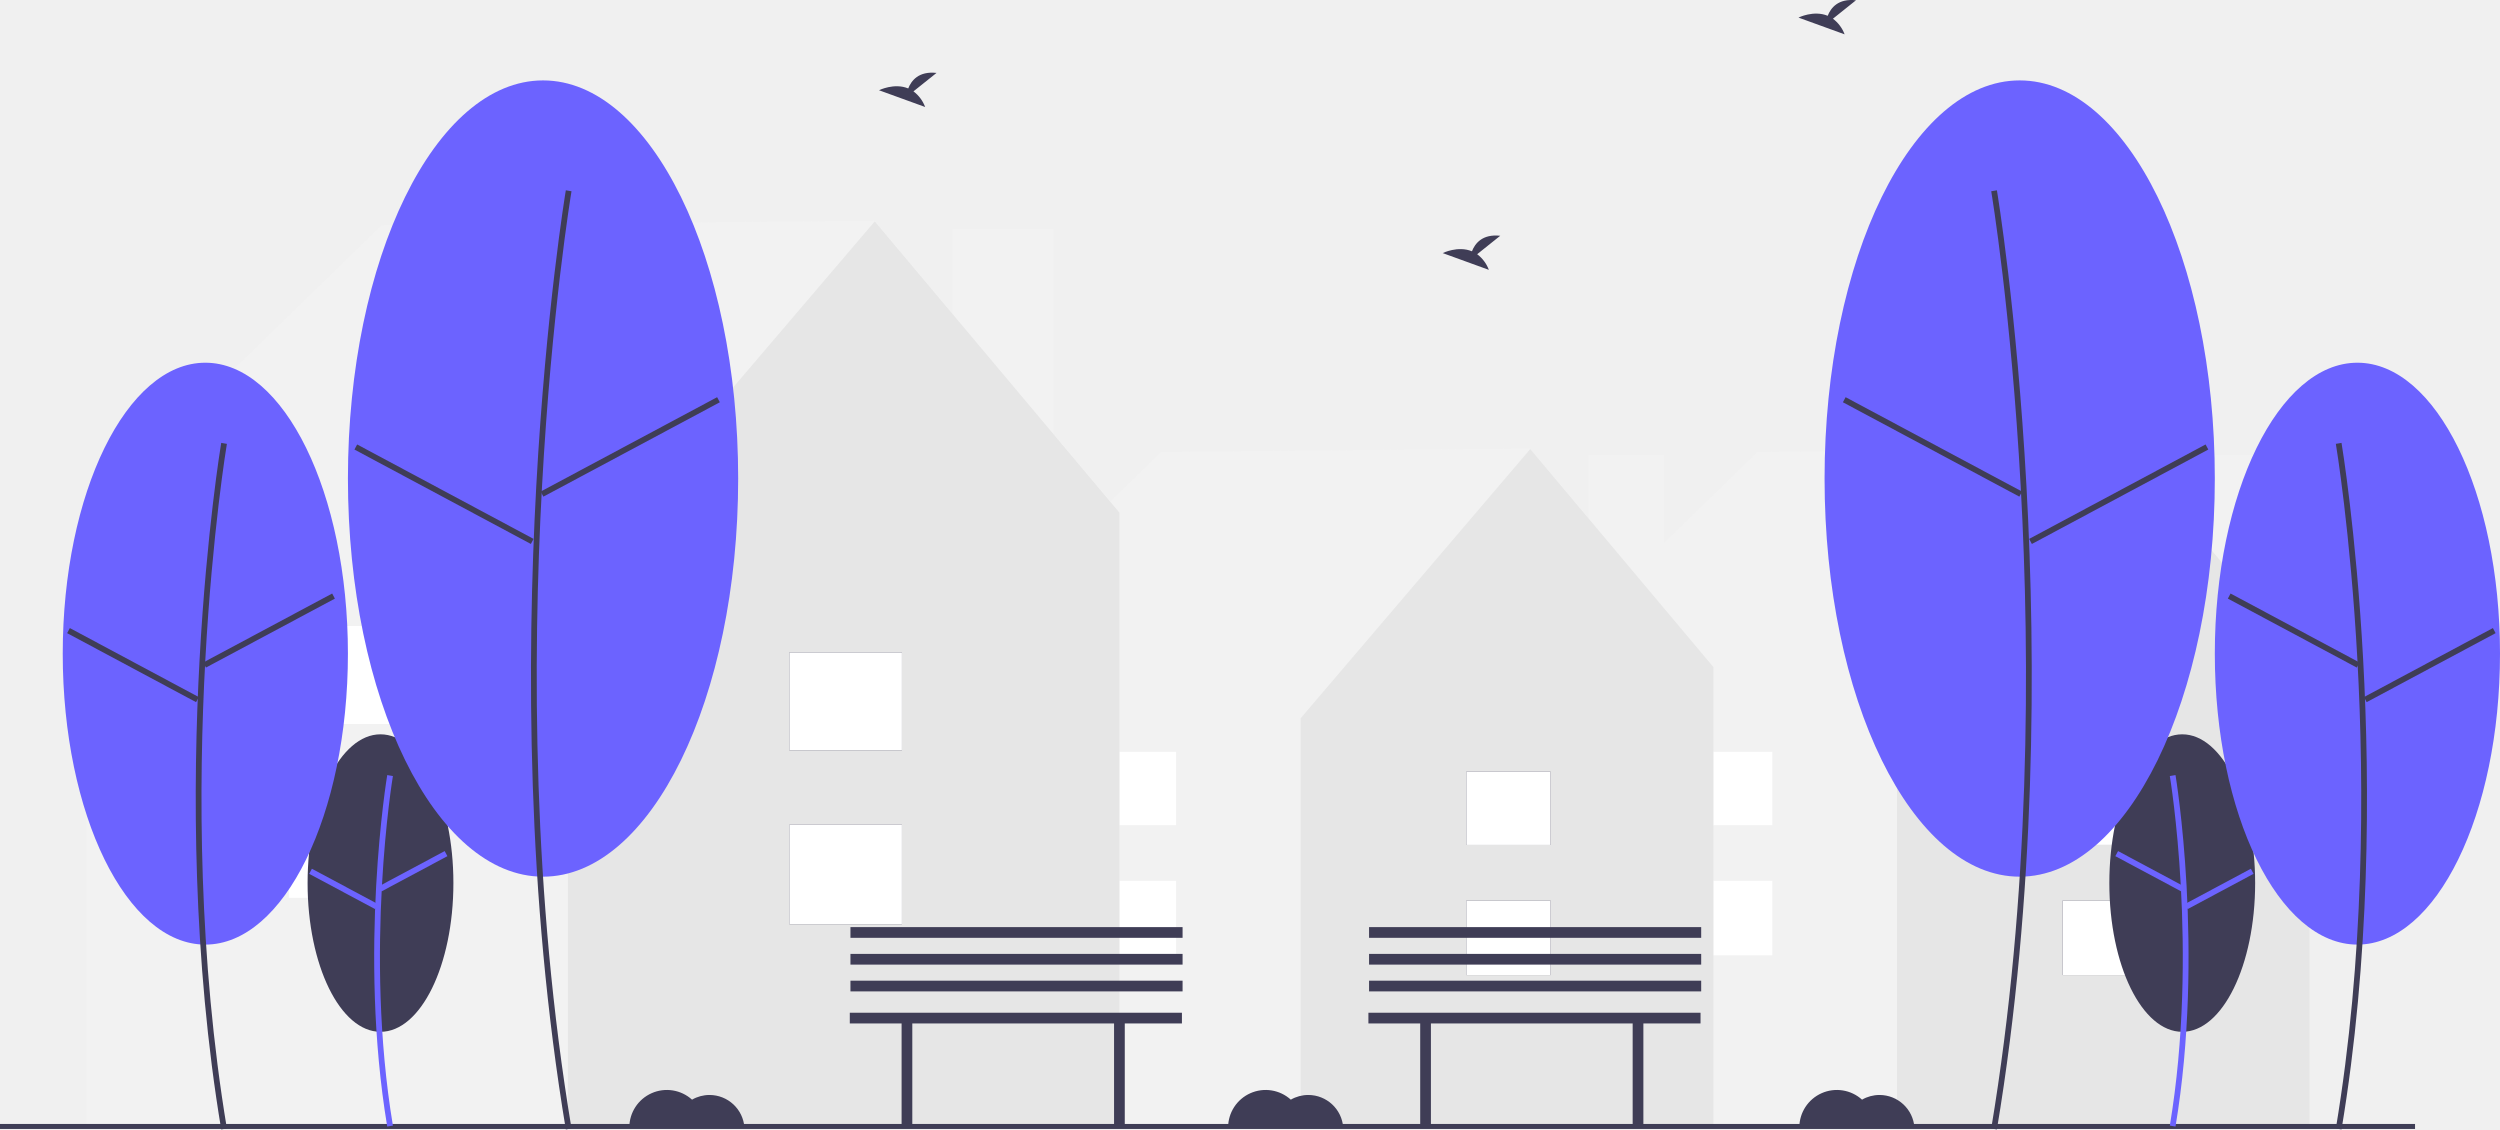
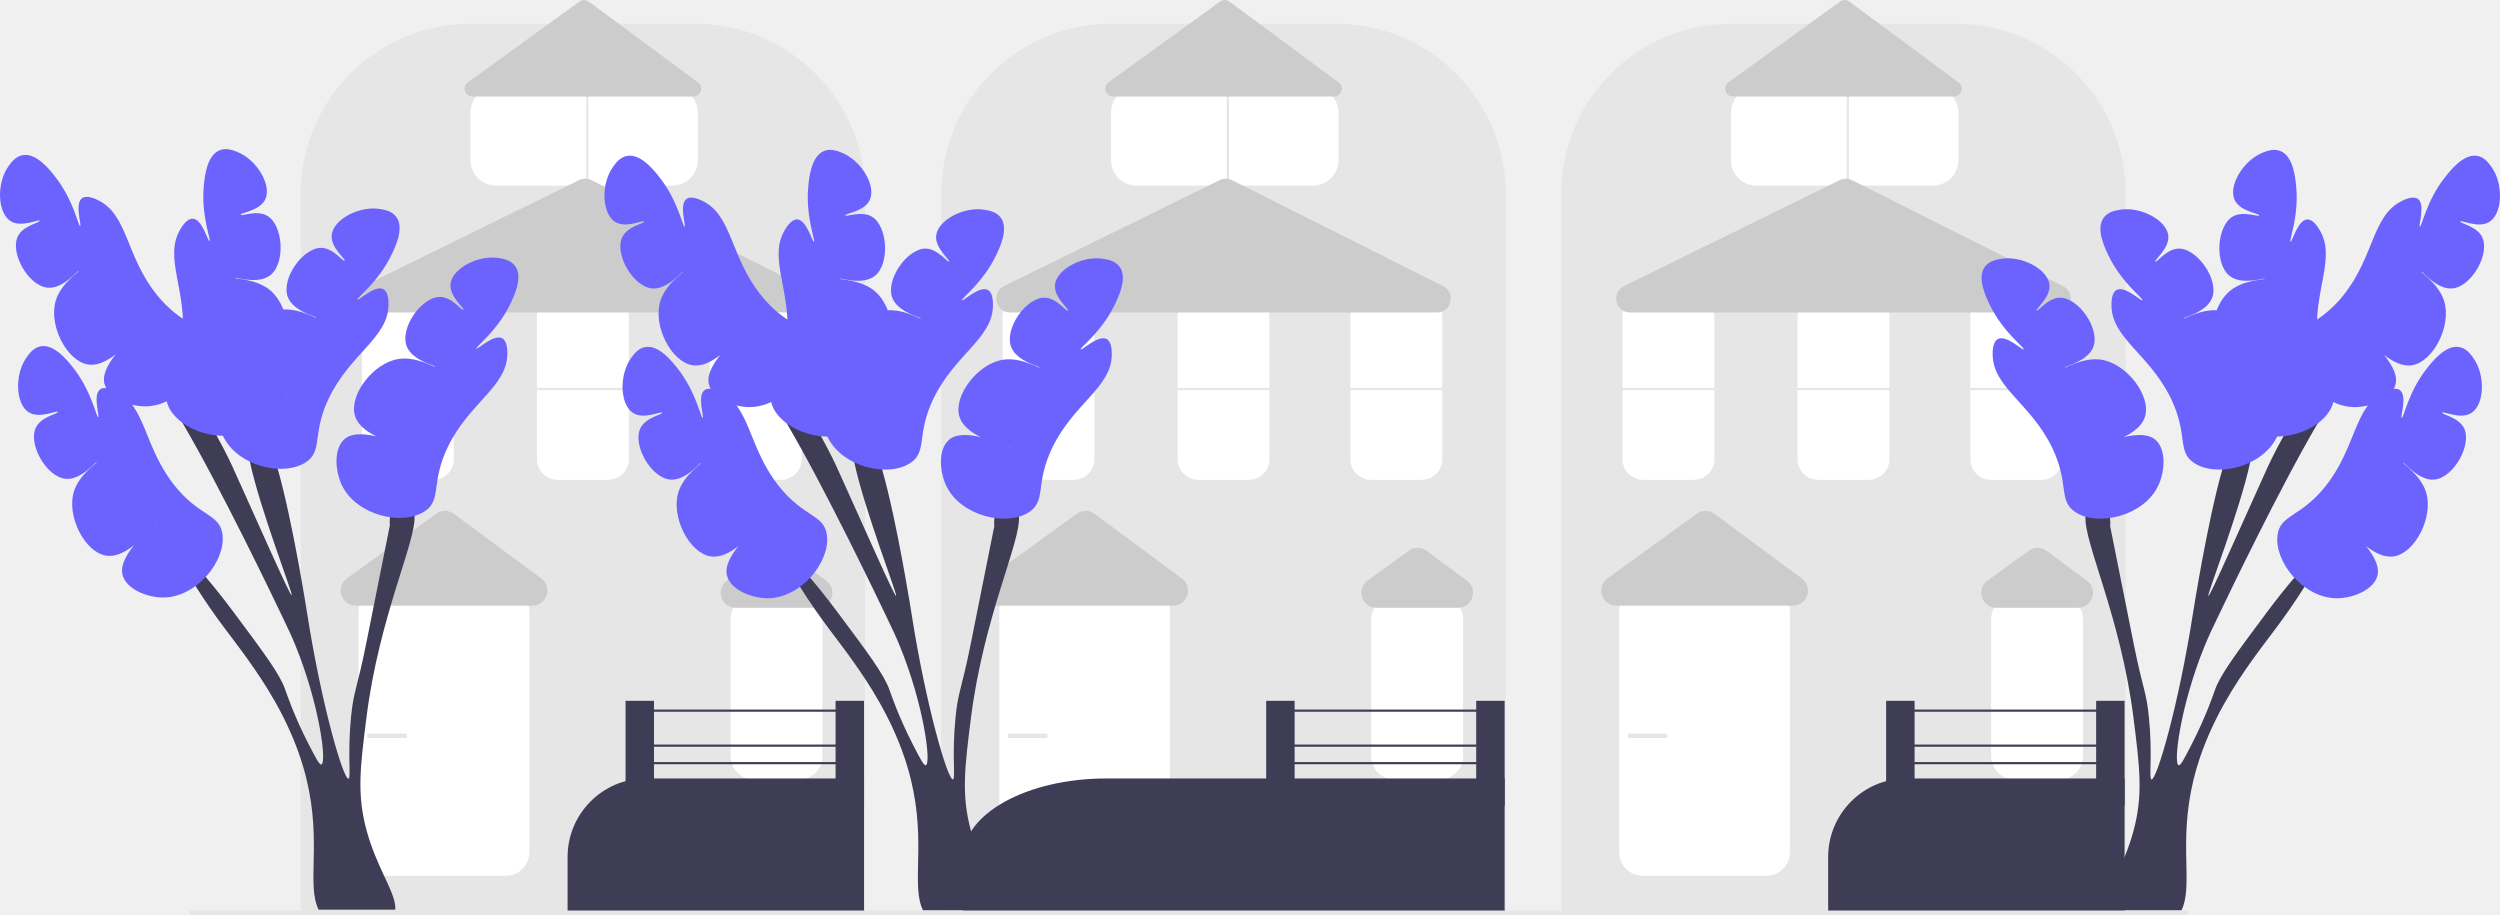
- <svg xmlns="http://www.w3.org/2000/svg" id="be3e1a43-0c7b-454d-900a-5620992e061d" data-name="Layer 1" width="997.861" height="450.808" viewBox="0 0 997.861 450.808">
-   <rect x="871.992" y="181.558" width="30.159" height="104.398" fill="#f2f2f2" />
-   <polygon points="922.068 266.317 848.715 179.052 701.475 180.398 612.156 267.396 613.961 268.556 613.316 268.556 613.316 449.513 921.871 449.513 921.871 268.556 922.068 266.317" fill="#f2f2f2" />
-   <polygon points="848.792 179.238 757.154 286.674 757.154 449.513 921.871 449.513 921.871 266.236 848.792 179.238" fill="#e6e6e6" />
-   <rect x="823.272" y="359.461" width="33.639" height="29.733" fill="#3f3d56" />
-   <rect x="823.272" y="307.996" width="33.639" height="29.262" fill="#3f3d56" />
-   <rect x="823.272" y="359.461" width="33.639" height="29.733" fill="#fff" />
-   <rect x="823.272" y="307.996" width="33.639" height="29.262" fill="#fff" />
-   <rect x="673.777" y="351.571" width="33.639" height="29.733" fill="#fff" />
-   <rect x="673.777" y="300.106" width="33.639" height="29.262" fill="#fff" />
-   <rect x="633.992" y="181.558" width="30.159" height="104.398" fill="#f2f2f2" />
-   <polygon points="684.068 266.317 610.715 179.052 463.475 180.398 374.156 267.396 375.961 268.556 375.316 268.556 375.316 449.513 683.871 449.513 683.871 268.556 684.068 266.317" fill="#f2f2f2" />
-   <polygon points="610.792 179.238 519.154 286.674 519.154 449.513 683.871 449.513 683.871 266.236 610.792 179.238" fill="#e6e6e6" />
-   <rect x="585.272" y="359.461" width="33.639" height="29.733" fill="#3f3d56" />
-   <rect x="585.272" y="307.996" width="33.639" height="29.262" fill="#3f3d56" />
-   <rect x="585.272" y="359.461" width="33.639" height="29.733" fill="#fff" />
-   <rect x="585.272" y="307.996" width="33.639" height="29.262" fill="#fff" />
-   <rect x="435.777" y="351.571" width="33.639" height="29.733" fill="#fff" />
-   <rect x="435.777" y="300.106" width="33.639" height="29.262" fill="#fff" />
-   <rect x="380.154" y="91.46" width="40.3" height="139.501" fill="#f2f2f2" />
-   <polygon points="447.068 204.718 349.051 88.112 152.302 89.91 32.951 206.161 35.362 207.711 34.501 207.711 34.501 449.513 446.804 449.513 446.804 207.711 447.068 204.718" fill="#f2f2f2" />
-   <polygon points="349.153 88.36 226.702 231.921 226.702 449.513 446.804 449.513 446.804 204.611 349.153 88.36" fill="#e6e6e6" />
-   <rect x="315.053" y="329.181" width="44.95" height="39.731" fill="#3f3d56" />
-   <rect x="315.053" y="260.412" width="44.95" height="39.101" fill="#3f3d56" />
-   <rect x="315.053" y="329.181" width="44.95" height="39.731" fill="#fff" />
-   <rect x="315.053" y="260.412" width="44.95" height="39.101" fill="#fff" />
-   <rect x="115.29" y="318.639" width="44.95" height="39.731" fill="#fff" />
-   <rect x="115.29" y="249.869" width="44.95" height="39.101" fill="#fff" />
-   <rect y="448.62" width="963.951" height="2" fill="#3f3d56" />
-   <ellipse cx="151.872" cy="352.472" rx="29.099" ry="59.374" fill="#3f3d56" />
-   <path d="M255.629,674.254c-11.655-69.925-.117-139.598.001-140.293l2.267.384c-.117.692-11.588,69.998.001,139.532Z" transform="translate(-101.0694 -224.5959)" fill="#6c63ff" />
-   <rect x="251.026" y="571.202" width="29.841" height="2.3" transform="translate(-339.5816 -31.50095) rotate(-28.1416)" fill="#6c63ff" />
-   <rect x="237.023" y="564.485" width="2.3" height="29.842" transform="translate(-486.1247 291.3715) rotate(-61.84204)" fill="#6c63ff" />
-   <ellipse cx="81.955" cy="260.903" rx="56.915" ry="116.129" fill="#6c63ff" />
-   <path d="M189.364,675.404c-22.765-136.585-.23-272.673.001-274.032l2.267.384c-.23,1.355-22.698,137.077.001,273.271Z" transform="translate(-101.0694 -224.5959)" fill="#3f3d56" />
-   <rect x="179.276" y="475.125" width="58.368" height="2.3" transform="translate(-301.0624 -69.97216) rotate(-28.1416)" fill="#3f3d56" />
-   <rect x="152.989" y="460.889" width="2.3" height="58.368" transform="translate(-451.7425 170.111) rotate(-61.84258)" fill="#3f3d56" />
-   <ellipse cx="216.754" cy="191.008" rx="77.883" ry="158.914" fill="#6c63ff" />
-   <path d="M326.916,675.404c-31.14-186.837-.314-372.992.001-374.851l2.267.384c-.314,1.855-31.074,187.644.001,374.089Z" transform="translate(-101.0694 -224.5959)" fill="#3f3d56" />
-   <rect x="312.694" y="401.831" width="79.871" height="2.3" transform="translate(-249.45 -10.63875) rotate(-28.1416)" fill="#3f3d56" />
-   <rect x="277.146" y="381.926" width="2.3" height="79.871" transform="translate(-326.0358 243.5579) rotate(-61.84329)" fill="#3f3d56" />
-   <ellipse cx="871.029" cy="352.472" rx="29.099" ry="59.374" fill="#3f3d56" />
-   <path d="M969.412,674.254c11.655-69.925.117-139.598-.001-140.293l-2.267.384c.117.692,11.588,69.998-.001,139.532Z" transform="translate(-101.0694 -224.5959)" fill="#6c63ff" />
-   <rect x="957.944" y="557.431" width="2.3" height="29.841" transform="translate(-99.02545 923.5193) rotate(-61.8584)" fill="#6c63ff" />
-   <rect x="971.946" y="578.256" width="29.842" height="2.3" transform="translate(-257.6977 309.6834) rotate(-28.15796)" fill="#6c63ff" />
-   <ellipse cx="940.946" cy="260.903" rx="56.915" ry="116.129" fill="#6c63ff" />
-   <path d="M1035.676,675.404c22.765-136.585.23-272.673-.001-274.032l-2.267.384c.23,1.355,22.698,137.077-.001,273.271Z" transform="translate(-101.0694 -224.5959)" fill="#3f3d56" />
-   <rect x="1015.43" y="447.091" width="2.3" height="58.368" transform="translate(16.06635 923.4476) rotate(-61.8584)" fill="#3f3d56" />
-   <rect x="1041.717" y="488.923" width="58.368" height="2.3" transform="translate(-205.5961 338.7557) rotate(-28.15742)" fill="#3f3d56" />
-   <ellipse cx="806.148" cy="191.008" rx="77.883" ry="158.914" fill="#6c63ff" />
-   <path d="M898.124,675.404c31.14-186.837.314-372.992-.001-374.851l-2.267.384c.314,1.855,31.074,187.644-.001,374.089Z" transform="translate(-101.0694 -224.5959)" fill="#3f3d56" />
-   <rect x="871.261" y="363.045" width="2.3" height="79.871" transform="translate(4.52428 757.5963) rotate(-61.8584)" fill="#3f3d56" />
-   <rect x="906.809" y="420.712" width="79.871" height="2.3" transform="translate(-188.1019 272.0814) rotate(-28.15671)" fill="#3f3d56" />
-   <path d="M690.674,326.062l9.206-7.363c-7.151-.789-10.09,3.111-11.292,6.198-5.587-2.32-11.669.72-11.669.72l18.419,6.687A13.938,13.938,0,0,0,690.674,326.062Z" transform="translate(-101.0694 -224.5959)" fill="#3f3d56" />
-   <path d="M465.674,261.062l9.206-7.363c-7.151-.789-10.09,3.111-11.292,6.198-5.587-2.32-11.669.72-11.669.72l18.419,6.687A13.938,13.938,0,0,0,465.674,261.062Z" transform="translate(-101.0694 -224.5959)" fill="#3f3d56" />
-   <path d="M832.674,232.062l9.206-7.363c-7.151-.789-10.09,3.111-11.292,6.198-5.587-2.32-11.669.72-11.669.72l18.419,6.687A13.938,13.938,0,0,0,832.674,232.062Z" transform="translate(-101.0694 -224.5959)" fill="#3f3d56" />
-   <path d="M851.26,661.648a13.918,13.918,0,0,0-6.97,1.87A14.982,14.982,0,0,0,819.26,674.648h45.95A13.99,13.99,0,0,0,851.26,661.648Z" transform="translate(-101.0694 -224.5959)" fill="#3f3d56" />
-   <path d="M384.26,661.648a13.918,13.918,0,0,0-6.97,1.87A14.982,14.982,0,0,0,352.26,674.648h45.95A13.99,13.99,0,0,0,384.26,661.648Z" transform="translate(-101.0694 -224.5959)" fill="#3f3d56" />
-   <path d="M623.26,661.648a13.918,13.918,0,0,0-6.97,1.87A14.982,14.982,0,0,0,591.26,674.648h45.95A13.99,13.99,0,0,0,623.26,661.648Z" transform="translate(-101.0694 -224.5959)" fill="#3f3d56" />
-   <polygon points="471.759 404.228 339.191 404.228 339.191 408.504 359.866 408.504 359.866 449.13 364.142 449.13 364.142 408.504 444.669 408.504 444.669 449.13 448.946 449.13 448.946 408.504 471.759 408.504 471.759 404.228" fill="#3f3d56" />
-   <rect x="339.452" y="391.434" width="132.568" height="4.276" fill="#3f3d56" />
-   <rect x="339.452" y="380.743" width="132.568" height="4.276" fill="#3f3d56" />
-   <rect x="339.452" y="370.052" width="132.568" height="4.276" fill="#3f3d56" />
-   <polygon points="678.759 404.228 546.191 404.228 546.191 408.504 566.866 408.504 566.866 449.13 571.142 449.13 571.142 408.504 651.669 408.504 651.669 449.13 655.946 449.13 655.946 408.504 678.759 408.504 678.759 404.228" fill="#3f3d56" />
-   <rect x="546.452" y="391.434" width="132.568" height="4.276" fill="#3f3d56" />
-   <rect x="546.452" y="380.743" width="132.568" height="4.276" fill="#3f3d56" />
-   <rect x="546.452" y="370.052" width="132.568" height="4.276" fill="#3f3d56" />
+ <svg xmlns="http://www.w3.org/2000/svg" id="a" width="967.814" height="354.159" viewBox="0 0 967.814 354.159">
+   <g>
+     <path d="M582.907,353.449h-218.5V74.923c0-36.248,29.49-65.738,65.738-65.738h87.024c36.248,0,65.738,29.49,65.738,65.738V353.449Z" fill="#e6e6e6" />
+     <path d="M508.239,71.855h-68.214c-5.476,0-9.932-4.455-9.932-9.932v-18.246c0-5.477,4.455-9.932,9.932-9.932h68.214c5.477,0,9.932,4.455,9.932,9.932v18.246c0,5.477-4.455,9.932-9.932,9.932Z" fill="#fff" />
+     <rect x="407.175" y="82.441" width="136.351" height=".847" transform="translate(558.2154 -392.4859) rotate(90)" fill="#e6e6e6" />
+     <path d="M557.296,301.788h-17.378c-5.016,0-9.096-4.081-9.096-9.096v-52.948c0-5.015,4.08-9.096,9.096-9.096h17.378c5.016,0,9.096,4.081,9.096,9.096v52.948c0,5.015-4.08,9.096-9.096,9.096Z" fill="#fff" />
+     <path d="M443.812,339.052h-47.866c-5.016,0-9.096-4.081-9.096-9.096v-93.599c0-5.015,4.08-9.096,9.096-9.096h47.866c5.016,0,9.096,4.081,9.096,9.096v93.599c0,5.015-4.08,9.096-9.096,9.096Z" fill="#fff" />
+     <path d="M454.079,234.46h-68.355c-2.573,0-4.748-1.581-5.541-4.029-.793-2.447,.04-5.004,2.123-6.514l34.544-25.033c2.067-1.496,4.834-1.482,6.884,.036l33.811,25.033c2.057,1.523,2.867,4.077,2.066,6.506-.802,2.43-2.973,4-5.532,4Z" fill="#ccc" />
+     <path d="M564.416,235.307h-31.572c-2.573,0-4.748-1.581-5.541-4.029-.794-2.447,.04-5.004,2.123-6.514l15.955-11.562c2.067-1.497,4.833-1.483,6.884,.036l15.617,11.562c2.056,1.522,2.867,4.076,2.066,6.506-.802,2.43-2.973,4-5.532,4Z" fill="#ccc" />
+     <g>
+       <path d="M550.333,185.763h-19.542c-4.419,0-8.014-3.595-8.014-8.014v-55.111c0-4.419,3.595-8.014,8.014-8.014h19.542c4.419,0,8.014,3.595,8.014,8.014v55.111c0,4.419-3.595,8.014-8.014,8.014Z" fill="#fff" />
+       <path d="M483.428,185.763h-19.542c-4.419,0-8.014-3.595-8.014-8.014v-55.111c0-4.419,3.595-8.014,8.014-8.014h19.542c4.419,0,8.014,3.595,8.014,8.014v55.111c0,4.419-3.595,8.014-8.014,8.014Z" fill="#fff" />
+       <path d="M415.676,185.763h-19.542c-4.419,0-8.014-3.595-8.014-8.014v-55.111c0-4.419,3.595-8.014,8.014-8.014h19.542c4.419,0,8.014,3.595,8.014,8.014v55.111c0,4.419-3.595,8.014-8.014,8.014Z" fill="#fff" />
+       <path d="M556.231,120.975h-165.149c-2.958,0-4.769-2.095-5.251-4.17-.483-2.077,.219-4.756,2.874-6.061l83.46-41.013c1.504-.739,3.297-.732,4.797,.021l81.689,41.013c2.314,1.163,3.424,3.542,2.827,6.062-.598,2.519-2.656,4.148-5.246,4.148Z" fill="#ccc" />
+     </g>
+     <path d="M582.483,353.026h-209.577v-21.269c0-16.758,24.807-30.392,55.3-30.392h154.276v51.661Z" fill="#3f3d56" />
+     <rect x="490.171" y="271.3" width="11.01" height="40.651" fill="#3f3d56" />
+     <rect x="571.474" y="271.3" width="11.01" height="40.651" fill="#3f3d56" />
+     <rect x="499.487" y="274.687" width="75.374" height=".847" fill="#3f3d56" />
+     <rect x="383.462" y="150.193" width="182.93" height=".847" fill="#e6e6e6" />
+     <rect x="499.487" y="288.238" width="75.374" height=".847" fill="#3f3d56" />
+     <rect x="499.487" y="295.013" width="75.374" height=".847" fill="#3f3d56" />
+     <path d="M516.428,37.359h-85.542c-1.332,0-2.457-.818-2.868-2.085-.411-1.266,.021-2.589,1.099-3.371L472.346,.576c1.069-.773,2.501-.768,3.563,.019l42.312,31.327c1.064,.787,1.484,2.109,1.069,3.367-.415,1.257-1.539,2.07-2.863,2.07Z" fill="#ccc" />
+     <rect x="390.237" y="284.003" width="15.244" height="1.694" fill="#e6e6e6" />
+   </g>
+   <g>
+     <path d="M334.907,353.449H116.407V74.923c0-36.248,29.49-65.738,65.738-65.738h87.024c36.248,0,65.738,29.49,65.738,65.738V353.449Z" fill="#e6e6e6" />
+     <path d="M260.239,71.855h-68.214c-5.476,0-9.932-4.455-9.932-9.932v-18.246c0-5.477,4.455-9.932,9.932-9.932h68.214c5.477,0,9.932,4.455,9.932,9.932v18.246c0,5.477-4.455,9.932-9.932,9.932Z" fill="#fff" />
+     <rect x="159.175" y="82.441" width="136.351" height=".847" transform="translate(310.2154 -144.4859) rotate(90)" fill="#e6e6e6" />
+     <path d="M309.296,301.788h-17.378c-5.016,0-9.096-4.081-9.096-9.096v-52.948c0-5.015,4.08-9.096,9.096-9.096h17.378c5.016,0,9.096,4.081,9.096,9.096v52.948c0,5.015-4.08,9.096-9.096,9.096Z" fill="#fff" />
+     <path d="M195.812,339.052h-47.866c-5.016,0-9.096-4.081-9.096-9.096v-93.599c0-5.015,4.08-9.096,9.096-9.096h47.866c5.016,0,9.096,4.081,9.096,9.096v93.599c0,5.015-4.08,9.096-9.096,9.096Z" fill="#fff" />
+     <path d="M206.079,234.46h-68.355c-2.573,0-4.748-1.581-5.541-4.029-.793-2.447,.04-5.004,2.123-6.514l34.544-25.033c2.067-1.496,4.834-1.482,6.884,.036l33.811,25.033c2.057,1.523,2.867,4.077,2.066,6.506-.802,2.43-2.973,4-5.532,4Z" fill="#ccc" />
+     <path d="M316.416,235.307h-31.572c-2.573,0-4.748-1.581-5.541-4.029-.794-2.447,.04-5.004,2.123-6.514l15.955-11.562c2.067-1.497,4.833-1.483,6.884,.036l15.617,11.562c2.056,1.522,2.867,4.076,2.066,6.506-.802,2.43-2.973,4-5.532,4Z" fill="#ccc" />
+     <g>
+       <path d="M302.333,185.763h-19.542c-4.419,0-8.014-3.595-8.014-8.014v-55.111c0-4.419,3.595-8.014,8.014-8.014h19.542c4.419,0,8.014,3.595,8.014,8.014v55.111c0,4.419-3.595,8.014-8.014,8.014Z" fill="#fff" />
+       <path d="M235.428,185.763h-19.542c-4.419,0-8.014-3.595-8.014-8.014v-55.111c0-4.419,3.595-8.014,8.014-8.014h19.542c4.419,0,8.014,3.595,8.014,8.014v55.111c0,4.419-3.595,8.014-8.014,8.014Z" fill="#fff" />
+       <path d="M167.676,185.763h-19.542c-4.419,0-8.014-3.595-8.014-8.014v-55.111c0-4.419,3.595-8.014,8.014-8.014h19.542c4.419,0,8.014,3.595,8.014,8.014v55.111c0,4.419-3.595,8.014-8.014,8.014Z" fill="#fff" />
+       <path d="M308.231,120.975H143.082c-2.958,0-4.769-2.095-5.251-4.17-.483-2.077,.219-4.756,2.874-6.061l83.46-41.013c1.504-.739,3.297-.732,4.797,.021l81.689,41.013c2.314,1.163,3.424,3.542,2.827,6.062-.598,2.519-2.656,4.148-5.246,4.148Z" fill="#ccc" />
+     </g>
+     <path d="M334.483,353.026h-114.755v-21.269c0-16.758,13.583-30.392,30.28-30.392h84.475v51.661Z" fill="#3f3d56" />
+     <rect x="242.171" y="271.3" width="11.01" height="40.651" fill="#3f3d56" />
+     <rect x="323.474" y="271.3" width="11.01" height="40.651" fill="#3f3d56" />
+     <rect x="251.487" y="274.687" width="75.374" height=".847" fill="#3f3d56" />
+     <rect x="135.462" y="150.193" width="182.93" height=".847" fill="#e6e6e6" />
+     <rect x="251.487" y="288.238" width="75.374" height=".847" fill="#3f3d56" />
+     <rect x="251.487" y="295.013" width="75.374" height=".847" fill="#3f3d56" />
+     <path d="M268.428,37.359h-85.542c-1.332,0-2.457-.818-2.868-2.085-.411-1.266,.021-2.589,1.099-3.371L224.346,.576c1.069-.773,2.501-.768,3.563,.019l42.312,31.327c1.064,.787,1.484,2.109,1.069,3.367-.415,1.257-1.539,2.07-2.863,2.07Z" fill="#ccc" />
+     <rect x="142.237" y="284.003" width="15.244" height="1.694" fill="#e6e6e6" />
+   </g>
+   <g>
+     <path d="M822.907,353.449h-218.5V74.923c0-36.248,29.49-65.738,65.738-65.738h87.024c36.248,0,65.738,29.49,65.738,65.738V353.449Z" fill="#e6e6e6" />
+     <path d="M748.239,71.855h-68.214c-5.476,0-9.932-4.455-9.932-9.932v-18.246c0-5.477,4.455-9.932,9.932-9.932h68.214c5.477,0,9.932,4.455,9.932,9.932v18.246c0,5.477-4.455,9.932-9.932,9.932Z" fill="#fff" />
+     <rect x="647.175" y="82.441" width="136.351" height=".847" transform="translate(798.2154 -632.4859) rotate(90)" fill="#e6e6e6" />
+     <path d="M797.296,301.788h-17.378c-5.016,0-9.096-4.081-9.096-9.096v-52.948c0-5.015,4.08-9.096,9.096-9.096h17.378c5.016,0,9.096,4.081,9.096,9.096v52.948c0,5.015-4.08,9.096-9.096,9.096Z" fill="#fff" />
+     <path d="M683.812,339.052h-47.866c-5.016,0-9.096-4.081-9.096-9.096v-93.599c0-5.015,4.08-9.096,9.096-9.096h47.866c5.016,0,9.096,4.081,9.096,9.096v93.599c0,5.015-4.08,9.096-9.096,9.096Z" fill="#fff" />
+     <path d="M694.079,234.46h-68.355c-2.573,0-4.748-1.581-5.541-4.029-.793-2.447,.04-5.004,2.123-6.514l34.544-25.033c2.067-1.496,4.834-1.482,6.884,.036l33.811,25.033c2.057,1.523,2.867,4.077,2.066,6.506-.802,2.43-2.973,4-5.532,4Z" fill="#ccc" />
+     <path d="M804.416,235.307h-31.572c-2.573,0-4.748-1.581-5.541-4.029-.794-2.447,.04-5.004,2.123-6.514l15.955-11.562c2.067-1.497,4.833-1.483,6.884,.036l15.617,11.562c2.056,1.522,2.867,4.076,2.066,6.506-.802,2.43-2.973,4-5.532,4Z" fill="#ccc" />
+     <g>
+       <path d="M790.333,185.763h-19.542c-4.419,0-8.014-3.595-8.014-8.014v-55.111c0-4.419,3.595-8.014,8.014-8.014h19.542c4.419,0,8.014,3.595,8.014,8.014v55.111c0,4.419-3.595,8.014-8.014,8.014Z" fill="#fff" />
+       <path d="M723.428,185.763h-19.542c-4.419,0-8.014-3.595-8.014-8.014v-55.111c0-4.419,3.595-8.014,8.014-8.014h19.542c4.419,0,8.014,3.595,8.014,8.014v55.111c0,4.419-3.595,8.014-8.014,8.014Z" fill="#fff" />
+       <path d="M655.676,185.763h-19.542c-4.419,0-8.014-3.595-8.014-8.014v-55.111c0-4.419,3.595-8.014,8.014-8.014h19.542c4.419,0,8.014,3.595,8.014,8.014v55.111c0,4.419-3.595,8.014-8.014,8.014Z" fill="#fff" />
+       <path d="M796.231,120.975h-165.149c-2.958,0-4.769-2.095-5.251-4.17-.483-2.077,.219-4.756,2.874-6.061l83.46-41.013c1.504-.739,3.297-.732,4.797,.021l81.689,41.013c2.314,1.163,3.424,3.542,2.827,6.062-.598,2.519-2.656,4.148-5.246,4.148Z" fill="#ccc" />
+     </g>
+     <path d="M822.483,353.026h-114.755v-21.269c0-16.758,13.583-30.392,30.28-30.392h84.475v51.661Z" fill="#3f3d56" />
+     <rect x="730.171" y="271.3" width="11.01" height="40.651" fill="#3f3d56" />
+     <rect x="811.474" y="271.3" width="11.01" height="40.651" fill="#3f3d56" />
+     <rect x="739.487" y="274.687" width="75.374" height=".847" fill="#3f3d56" />
+     <rect x="623.462" y="150.193" width="182.93" height=".847" fill="#e6e6e6" />
+     <rect x="739.487" y="288.238" width="75.374" height=".847" fill="#3f3d56" />
+     <rect x="739.487" y="295.013" width="75.374" height=".847" fill="#3f3d56" />
+     <path d="M756.428,37.359h-85.542c-1.332,0-2.457-.818-2.868-2.085-.411-1.266,.021-2.589,1.099-3.371L712.346,.576c1.069-.773,2.501-.768,3.563,.019l42.312,31.327c1.064,.787,1.484,2.109,1.069,3.367-.415,1.257-1.539,2.07-2.863,2.07Z" fill="#ccc" />
+     <rect x="630.237" y="284.003" width="15.244" height="1.694" fill="#e6e6e6" />
+   </g>
+   <g>
+     <path d="M152.977,350.479c.07,.59,.09,1.14,.05,1.68h-29.69c-.27-.54-.5-1.1-.7-1.68-3.63-10.43,2.34-27.79-5.23-53.53-5.62-19.1-16.11-34.04-21-41-6.01-8.56-12.82-16.46-20.71-29.08-1.71-2.73-3.47-5.69-5.29-8.92-.61-1.08-7.64-13.61-7-14,.3-.18,2.16,2.35,2.79,3.2,5.56,7.52,8.79,10.81,13.42,16.22,2.81,3.28,6.13,7.33,10.79,13.58,11.95,16.01,17.92,24.01,20,30,.55,1.6,3.48,10.26,9,21,2.82,5.48,4.23,8.22,5,8,2.18-.63-.76-23.32-10-46-1.58-3.86-2.76-6.33-5-11-3.64-7.62-23.91-49.97-38.81-75.32-1.87-3.19-3.66-6.1-5.31-8.65-.32-.48-.63-.95-.93-1.4-2.08-3.1-3.92-5.55-5.45-7.13-.81-.84-2.87-3.22-7-8-1.64-1.9-2.84-3.31-3.65-4.34-.12-.15-.23-.3-.32-.43-.98-1.28-1.26-1.9-1.03-2.23,.33-.47,1.6-.2,2.99,.29,.15,.05,.31,.11,.46,.17,1.51,.56,3.04,1.29,3.55,1.54,4.68,2.25,9.25,6.28,13.48,11.07,1.57,1.77,3.08,3.64,4.54,5.56,4.7,6.2,8.8,12.95,11.9,18.5,3.8,6.84,6.08,11.87,6.08,11.87,10.61,23.43,22.38,50.23,23,50,.68-.25-12.37-33.61-16.17-51.73-1.27-6.07-1.5-10.43,.17-11.27,.06-.03,.12-.06,.19-.08,.26-.09,.5-.08,.63-.07,0,0,1.55-.2,3.18,.15,2.03,.44,4.34,6.09,6.59,14.02,5.85,20.44,11.41,55.98,11.41,55.98,5.56,35.55,14,64.32,16,64,1.11-.18-.48-9.11,1-24,1.04-10.44,2.22-10.12,6-29,6-29.95,9-44.92,9-45-.03-.63-.11-1.9,.08-3.22,.2-1.43,.71-2.93,1.92-3.78,1.84-1.3,4.8-.74,6,0,.96,.6,1.45,1.7,1.56,3.28,.66,9.94-13.62,38.76-18.56,77.72-2.46,19.41-3.81,30,0,44,3.77,13.88,10.34,22.72,11.07,29.03Z" fill="#3f3d56" />
+     <path d="M193.407,99.949c-8.204-1.493-18.393,3.999-19,10-.5,4.94,5.572,9.45,5,10-.535,.514-4.297-4.907-9-5-7.106-.141-15.635,11.894-13,19,2.115,5.704,11.18,7.57,11,8-.169,.406-7.075-4.021-14-3-9.915,1.462-19.409,14.024-17,22,2.692,8.912,20.116,11.671,20,12-.122,.348-17.537-8.568-24-3-4.335,3.735-3.713,12.441-1,18,5.663,11.604,23.33,15.716,32,10,6.741-4.444,2.195-10.975,9-25,8.357-17.223,22.89-23.199,23-36,.01-1.164,.042-4.912-2-6-3.262-1.737-9.556,4.514-10,4-.48-.556,7.946-6.644,13-17,1.59-3.257,5.206-10.668,2-15-1.632-2.205-4.359-2.701-6-3Z" fill="#6c63ff" />
+     <path d="M147.407,80.949c-8.204-1.493-18.393,3.999-19,10-.5,4.94,5.572,9.45,5,10-.535,.514-4.297-4.907-9-5-7.106-.141-15.635,11.894-13,19,2.115,5.704,11.18,7.57,11,8-.169,.406-7.075-4.021-14-3-9.915,1.462-19.409,14.024-17,22,2.692,8.912,20.116,11.671,20,12-.122,.348-17.537-8.568-24-3-4.335,3.735-3.713,12.441-1,18,5.663,11.604,23.33,15.716,32,10,6.741-4.444,2.195-10.975,9-25,8.357-17.223,22.89-23.199,23-36,.01-1.164,.042-4.912-2-6-3.262-1.737-9.556,4.514-10,4-.48-.556,7.946-6.644,13-17,1.59-3.257,5.206-10.668,2-15-1.632-2.205-4.359-2.701-6-3Z" fill="#6c63ff" />
+     <path d="M91.705,58.745c7.776,3.011,13.598,13.014,10.982,18.45-2.153,4.474-9.687,5.15-9.486,5.918,.188,.717,6.227-1.941,10.286,.435,6.134,3.59,7.124,18.308,1.166,22.992-4.783,3.76-13.487,.618-13.559,1.079-.067,.434,8.134,.265,13.506,4.752,7.692,6.424,9.23,22.095,3.011,27.639-6.949,6.195-23.25-.55-23.323-.209-.077,.36,19.43,1.85,22.035,9.973,1.747,5.449-3.329,12.549-8.546,15.873-10.889,6.939-28.103,1.221-32.513-8.181-3.429-7.31,3.858-10.506,5.378-26.021,1.867-19.052-7.408-31.737-.818-42.712,.599-.998,2.529-4.212,4.839-4.073,3.689,.222,5.793,8.84,6.44,8.633,.7-.224-3.308-9.815-2.21-21.287,.345-3.608,1.131-11.817,6.127-13.837,2.544-1.029,5.128-.028,6.684,.574Z" fill="#6c63ff" />
+     <path d="M3.398,64.184c-4.903,6.745-4.374,18.308,.771,21.457,4.235,2.593,10.932-.922,11.179-.169,.231,.705-6.285,1.744-8.408,5.941-3.209,6.342,3.937,19.247,11.482,19.954,6.057,.568,11.669-6.791,11.979-6.442,.292,.329-6.692,4.631-8.775,11.314-2.983,9.568,4.22,23.571,12.451,24.859,9.197,1.44,19.24-13.064,19.486-12.817,.26,.261-15.326,12.086-13.112,20.325,1.485,5.526,9.599,8.741,15.786,8.707,12.912-.071,24.279-14.206,22.888-24.497-1.081-8.002-8.937-6.738-18.624-18.952-11.895-14.999-10.977-30.686-22.464-36.337-1.045-.514-4.408-2.168-6.274-.8-2.98,2.186-.077,10.569-.733,10.745-.709,.191-2.54-10.041-9.68-19.086-2.246-2.845-7.355-9.318-12.649-8.307-2.695,.514-4.324,2.756-5.305,4.105Z" fill="#6c63ff" />
+     <path d="M10.398,138.184c-4.903,6.745-4.374,18.308,.771,21.457,4.235,2.593,10.932-.922,11.179-.169,.231,.705-6.285,1.744-8.408,5.941-3.209,6.342,3.937,19.247,11.482,19.954,6.057,.568,11.669-6.791,11.979-6.442,.292,.329-6.692,4.631-8.775,11.314-2.983,9.568,4.22,23.571,12.451,24.859,9.197,1.44,19.24-13.064,19.486-12.817,.26,.261-15.326,12.086-13.112,20.325,1.485,5.526,9.599,8.741,15.786,8.707,12.912-.071,24.279-14.206,22.888-24.497-1.081-8.002-8.937-6.738-18.624-18.952-11.895-14.999-10.977-30.686-22.464-36.337-1.045-.514-4.408-2.168-6.274-.8-2.98,2.186-.077,10.569-.733,10.745-.709,.191-2.54-10.041-9.68-19.086-2.246-2.845-7.355-9.318-12.649-8.307-2.695,.514-4.324,2.756-5.305,4.105Z" fill="#6c63ff" />
+   </g>
+   <g>
+     <path d="M386.977,350.769c.07,.59,.09,1.14,.05,1.68h-29.69c-.27-.54-.5-1.1-.7-1.68-3.63-10.43,2.34-27.79-5.23-53.53-5.62-19.1-16.11-34.04-21-41-6.01-8.56-12.82-16.46-20.71-29.08-1.71-2.73-3.47-5.69-5.29-8.92-.61-1.08-7.64-13.61-7-14,.3-.18,2.16,2.35,2.79,3.2,5.56,7.52,8.79,10.81,13.42,16.22,2.81,3.28,6.13,7.33,10.79,13.58,11.95,16.01,17.92,24.01,20,30,.55,1.6,3.48,10.26,9,21,2.82,5.48,4.23,8.22,5,8,2.18-.63-.76-23.32-10-46-1.58-3.86-2.76-6.33-5-11-3.64-7.62-23.91-49.97-38.81-75.32-1.87-3.19-3.66-6.1-5.31-8.65-.32-.48-.63-.95-.93-1.4-2.08-3.1-3.92-5.55-5.45-7.13-.81-.84-2.87-3.22-7-8-1.64-1.9-2.84-3.31-3.65-4.34-.12-.15-.23-.3-.32-.43-.98-1.28-1.26-1.9-1.03-2.23,.33-.47,1.6-.2,2.99,.29,.15,.05,.31,.11,.46,.17,1.51,.56,3.04,1.29,3.55,1.54,4.68,2.25,9.25,6.28,13.48,11.07,1.57,1.77,3.08,3.64,4.54,5.56,4.7,6.2,8.8,12.95,11.9,18.5,3.8,6.84,6.08,11.87,6.08,11.87,10.61,23.43,22.38,50.23,23,50,.68-.25-12.37-33.61-16.17-51.73-1.27-6.07-1.5-10.43,.17-11.27,.06-.03,.12-.06,.19-.08,.26-.09,.5-.08,.63-.07,0,0,1.55-.2,3.18,.15,2.03,.44,4.34,6.09,6.59,14.02,5.85,20.44,11.41,55.98,11.41,55.98,5.56,35.55,14,64.32,16,64,1.11-.18-.48-9.11,1-24,1.04-10.44,2.22-10.12,6-29,6-29.95,9-44.92,9-45-.03-.63-.11-1.9,.08-3.22,.2-1.43,.71-2.93,1.92-3.78,1.84-1.3,4.8-.74,6,0,.96,.6,1.45,1.7,1.56,3.28,.66,9.94-13.62,38.76-18.56,77.72-2.46,19.41-3.81,30,0,44,3.77,13.88,10.34,22.72,11.07,29.03Z" fill="#3f3d56" />
+     <path d="M427.407,100.239c-8.204-1.493-18.393,3.999-19,10-.5,4.94,5.572,9.45,5,10-.535,.514-4.297-4.907-9-5-7.106-.141-15.635,11.894-13,19,2.115,5.704,11.18,7.57,11,8-.169,.406-7.075-4.021-14-3-9.915,1.462-19.409,14.024-17,22,2.692,8.912,20.116,11.671,20,12-.122,.348-17.537-8.568-24-3-4.335,3.735-3.713,12.441-1,18,5.663,11.604,23.33,15.716,32,10,6.741-4.444,2.195-10.975,9-25,8.357-17.223,22.89-23.199,23-36,.01-1.164,.042-4.912-2-6-3.262-1.737-9.556,4.514-10,4-.48-.556,7.946-6.644,13-17,1.59-3.257,5.206-10.668,2-15-1.632-2.205-4.359-2.701-6-3Z" fill="#6c63ff" />
+     <path d="M381.407,81.239c-8.204-1.493-18.393,3.999-19,10-.5,4.94,5.572,9.45,5,10-.535,.514-4.297-4.907-9-5-7.106-.141-15.635,11.894-13,19,2.115,5.704,11.18,7.57,11,8-.169,.406-7.075-4.021-14-3-9.915,1.462-19.409,14.024-17,22,2.692,8.912,20.116,11.671,20,12-.122,.348-17.537-8.568-24-3-4.335,3.735-3.713,12.441-1,18,5.663,11.604,23.33,15.716,32,10,6.741-4.444,2.195-10.975,9-25,8.357-17.223,22.89-23.199,23-36,.01-1.164,.042-4.912-2-6-3.262-1.737-9.556,4.514-10,4-.48-.556,7.946-6.644,13-17,1.59-3.257,5.206-10.668,2-15-1.632-2.205-4.359-2.701-6-3Z" fill="#6c63ff" />
+     <path d="M325.705,59.035c7.776,3.011,13.598,13.014,10.982,18.45-2.153,4.474-9.687,5.15-9.486,5.918,.188,.717,6.227-1.941,10.286,.435,6.134,3.59,7.124,18.308,1.166,22.992-4.783,3.76-13.487,.618-13.559,1.079-.067,.434,8.134,.265,13.506,4.752,7.692,6.424,9.23,22.095,3.011,27.639-6.949,6.195-23.25-.55-23.323-.209-.077,.36,19.43,1.85,22.035,9.973,1.747,5.449-3.329,12.549-8.546,15.873-10.889,6.939-28.103,1.221-32.513-8.181-3.429-7.31,3.858-10.506,5.378-26.021,1.867-19.052-7.408-31.737-.818-42.712,.599-.998,2.529-4.212,4.839-4.073,3.689,.222,5.793,8.84,6.44,8.633,.7-.224-3.308-9.815-2.21-21.287,.345-3.608,1.131-11.817,6.127-13.837,2.544-1.029,5.128-.028,6.684,.574Z" fill="#6c63ff" />
+     <path d="M237.398,64.474c-4.903,6.745-4.374,18.308,.771,21.457,4.235,2.593,10.932-.922,11.179-.169,.231,.705-6.285,1.744-8.408,5.941-3.209,6.342,3.937,19.247,11.482,19.954,6.057,.568,11.669-6.791,11.979-6.442,.292,.329-6.692,4.631-8.775,11.314-2.983,9.568,4.22,23.571,12.451,24.859,9.197,1.44,19.24-13.064,19.486-12.817,.26,.261-15.326,12.086-13.112,20.325,1.485,5.526,9.599,8.741,15.786,8.707,12.912-.071,24.279-14.206,22.888-24.497-1.081-8.002-8.937-6.738-18.624-18.952-11.895-14.999-10.977-30.686-22.464-36.337-1.045-.514-4.408-2.168-6.274-.8-2.98,2.186-.077,10.569-.733,10.745-.709,.191-2.54-10.041-9.68-19.086-2.246-2.845-7.355-9.318-12.649-8.307-2.695,.514-4.324,2.756-5.305,4.105Z" fill="#6c63ff" />
+     <path d="M244.398,138.474c-4.903,6.745-4.374,18.308,.771,21.457,4.235,2.593,10.932-.922,11.179-.169,.231,.705-6.285,1.744-8.408,5.941-3.209,6.342,3.937,19.247,11.482,19.954,6.057,.568,11.669-6.791,11.979-6.442,.292,.329-6.692,4.631-8.775,11.314-2.983,9.568,4.22,23.571,12.451,24.859,9.197,1.44,19.24-13.064,19.486-12.817,.26,.261-15.326,12.086-13.112,20.325,1.485,5.526,9.599,8.741,15.786,8.707,12.912-.071,24.279-14.206,22.888-24.497-1.081-8.002-8.937-6.738-18.624-18.952-11.895-14.999-10.977-30.686-22.464-36.337-1.045-.514-4.408-2.168-6.274-.8-2.98,2.186-.077,10.569-.733,10.745-.709,.191-2.54-10.041-9.68-19.086-2.246-2.845-7.355-9.318-12.649-8.307-2.695,.514-4.324,2.756-5.305,4.105Z" fill="#6c63ff" />
+   </g>
+   <g>
+     <path d="M814.837,350.769c-.07,.59-.09,1.14-.05,1.68h29.69c.27-.54,.5-1.1,.7-1.68,3.63-10.43-2.34-27.79,5.23-53.53,5.62-19.1,16.11-34.04,21-41,6.01-8.56,12.82-16.46,20.71-29.08,1.71-2.73,3.47-5.69,5.29-8.92,.61-1.08,7.64-13.61,7-14-.3-.18-2.16,2.35-2.79,3.2-5.56,7.52-8.79,10.81-13.42,16.22-2.81,3.28-6.13,7.33-10.79,13.58-11.95,16.01-17.92,24.01-20,30-.55,1.6-3.48,10.26-9,21-2.82,5.48-4.23,8.22-5,8-2.18-.63,.76-23.32,10-46,1.58-3.86,2.76-6.33,5-11,3.64-7.62,23.91-49.97,38.81-75.32,1.87-3.19,3.66-6.1,5.31-8.65,.32-.48,.63-.95,.93-1.4,2.08-3.1,3.92-5.55,5.45-7.13,.81-.84,2.87-3.22,7-8,1.64-1.9,2.84-3.31,3.65-4.34,.12-.15,.23-.3,.32-.43,.98-1.28,1.26-1.9,1.03-2.23-.33-.47-1.6-.2-2.99,.29-.15,.05-.31,.11-.46,.17-1.51,.56-3.04,1.29-3.55,1.54-4.68,2.25-9.25,6.28-13.48,11.07-1.57,1.77-3.08,3.64-4.54,5.56-4.7,6.2-8.8,12.95-11.9,18.5-3.8,6.84-6.08,11.87-6.08,11.87-10.61,23.43-22.38,50.23-23,50-.68-.25,12.37-33.61,16.17-51.73,1.27-6.07,1.5-10.43-.17-11.27-.06-.03-.12-.06-.19-.08-.26-.09-.5-.08-.63-.07,0,0-1.55-.2-3.18,.15-2.03,.44-4.34,6.09-6.59,14.02-5.85,20.44-11.41,55.98-11.41,55.98-5.56,35.55-14,64.32-16,64-1.11-.18,.48-9.11-1-24-1.04-10.44-2.22-10.12-6-29-6-29.95-9-44.92-9-45,.03-.63,.11-1.9-.08-3.22-.2-1.43-.71-2.93-1.92-3.78-1.84-1.3-4.8-.74-6,0-.96,.6-1.45,1.7-1.56,3.28-.66,9.94,13.62,38.76,18.56,77.72,2.46,19.41,3.81,30,0,44-3.77,13.88-10.34,22.72-11.07,29.03Z" fill="#3f3d56" />
+     <path d="M774.407,100.239c8.204-1.493,18.393,3.999,19,10,.5,4.94-5.572,9.45-5,10,.535,.514,4.297-4.907,9-5,7.106-.141,15.635,11.894,13,19-2.115,5.704-11.18,7.57-11,8,.169,.406,7.075-4.021,14-3,9.915,1.462,19.409,14.024,17,22-2.692,8.912-20.116,11.671-20,12,.122,.348,17.537-8.568,24-3,4.335,3.735,3.713,12.441,1,18-5.663,11.604-23.33,15.716-32,10-6.741-4.444-2.195-10.975-9-25-8.357-17.223-22.89-23.199-23-36-.01-1.164-.042-4.912,2-6,3.262-1.737,9.556,4.514,10,4,.48-.556-7.946-6.644-13-17-1.59-3.257-5.206-10.668-2-15,1.632-2.205,4.359-2.701,6-3Z" fill="#6c63ff" />
+     <path d="M820.407,81.239c8.204-1.493,18.393,3.999,19,10,.5,4.94-5.572,9.45-5,10,.535,.514,4.297-4.907,9-5,7.106-.141,15.635,11.894,13,19-2.115,5.704-11.18,7.57-11,8,.169,.406,7.075-4.021,14-3,9.915,1.462,19.409,14.024,17,22-2.692,8.912-20.116,11.671-20,12,.122,.348,17.537-8.568,24-3,4.335,3.735,3.713,12.441,1,18-5.663,11.604-23.33,15.716-32,10-6.741-4.444-2.195-10.975-9-25-8.357-17.223-22.89-23.199-23-36-.01-1.164-.042-4.912,2-6,3.262-1.737,9.556,4.514,10,4,.48-.556-7.946-6.644-13-17-1.59-3.257-5.206-10.668-2-15,1.632-2.205,4.359-2.701,6-3Z" fill="#6c63ff" />
+     <path d="M876.109,59.035c-7.776,3.011-13.598,13.014-10.982,18.45,2.153,4.474,9.687,5.15,9.486,5.918-.188,.717-6.227-1.941-10.286,.435-6.134,3.59-7.124,18.308-1.166,22.992,4.783,3.76,13.487,.618,13.559,1.079,.067,.434-8.134,.265-13.506,4.752-7.692,6.424-9.23,22.095-3.011,27.639,6.949,6.195,23.25-.55,23.323-.209,.077,.36-19.43,1.85-22.035,9.973-1.747,5.449,3.329,12.549,8.546,15.873,10.889,6.939,28.103,1.221,32.513-8.181,3.429-7.31-3.858-10.506-5.378-26.021-1.867-19.052,7.408-31.737,.818-42.712-.599-.998-2.529-4.212-4.839-4.073-3.689,.222-5.793,8.84-6.44,8.633-.7-.224,3.308-9.815,2.21-21.287-.345-3.608-1.131-11.817-6.127-13.837-2.544-1.029-5.128-.028-6.684,.574Z" fill="#6c63ff" />
+     <path d="M964.416,64.474c4.903,6.745,4.374,18.308-.771,21.457-4.235,2.593-10.932-.922-11.179-.169-.231,.705,6.285,1.744,8.408,5.941,3.209,6.342-3.937,19.247-11.482,19.954-6.057,.568-11.669-6.791-11.979-6.442-.292,.329,6.692,4.631,8.775,11.314,2.983,9.568-4.22,23.571-12.451,24.859-9.197,1.44-19.24-13.064-19.486-12.817-.26,.261,15.326,12.086,13.112,20.325-1.485,5.526-9.599,8.741-15.786,8.707-12.912-.071-24.279-14.206-22.888-24.497,1.081-8.002,8.937-6.738,18.624-18.952,11.895-14.999,10.977-30.686,22.464-36.337,1.045-.514,4.408-2.168,6.274-.8,2.98,2.186,.077,10.569,.733,10.745,.709,.191,2.54-10.041,9.68-19.086,2.246-2.845,7.355-9.318,12.649-8.307,2.695,.514,4.324,2.756,5.305,4.105Z" fill="#6c63ff" />
+     <path d="M957.416,138.474c4.903,6.745,4.374,18.308-.771,21.457-4.235,2.593-10.932-.922-11.179-.169-.231,.705,6.285,1.744,8.408,5.941,3.209,6.342-3.937,19.247-11.482,19.954-6.057,.568-11.669-6.791-11.979-6.442-.292,.329,6.692,4.631,8.775,11.314,2.983,9.568-4.22,23.571-12.451,24.859-9.197,1.44-19.24-13.064-19.486-12.817-.26,.261,15.326,12.086,13.112,20.325-1.485,5.526-9.599,8.741-15.786,8.707-12.912-.071-24.279-14.206-22.888-24.497,1.081-8.002,8.937-6.738,18.624-18.952,11.895-14.999,10.977-30.686,22.464-36.337,1.045-.514,4.408-2.168,6.274-.8,2.98,2.186,.077,10.569,.733,10.745,.709,.191,2.54-10.041,9.68-19.086,2.246-2.845,7.355-9.318,12.649-8.307,2.695,.514,4.324,2.756,5.305,4.105Z" fill="#6c63ff" />
+   </g>
+   <path d="M847.357,353.319c0,.47-.37,.84-.84,.84H73.317v-1.68H846.517c.47,0,.84,.38,.84,.84Z" fill="#e6e6e6" />
</svg>
